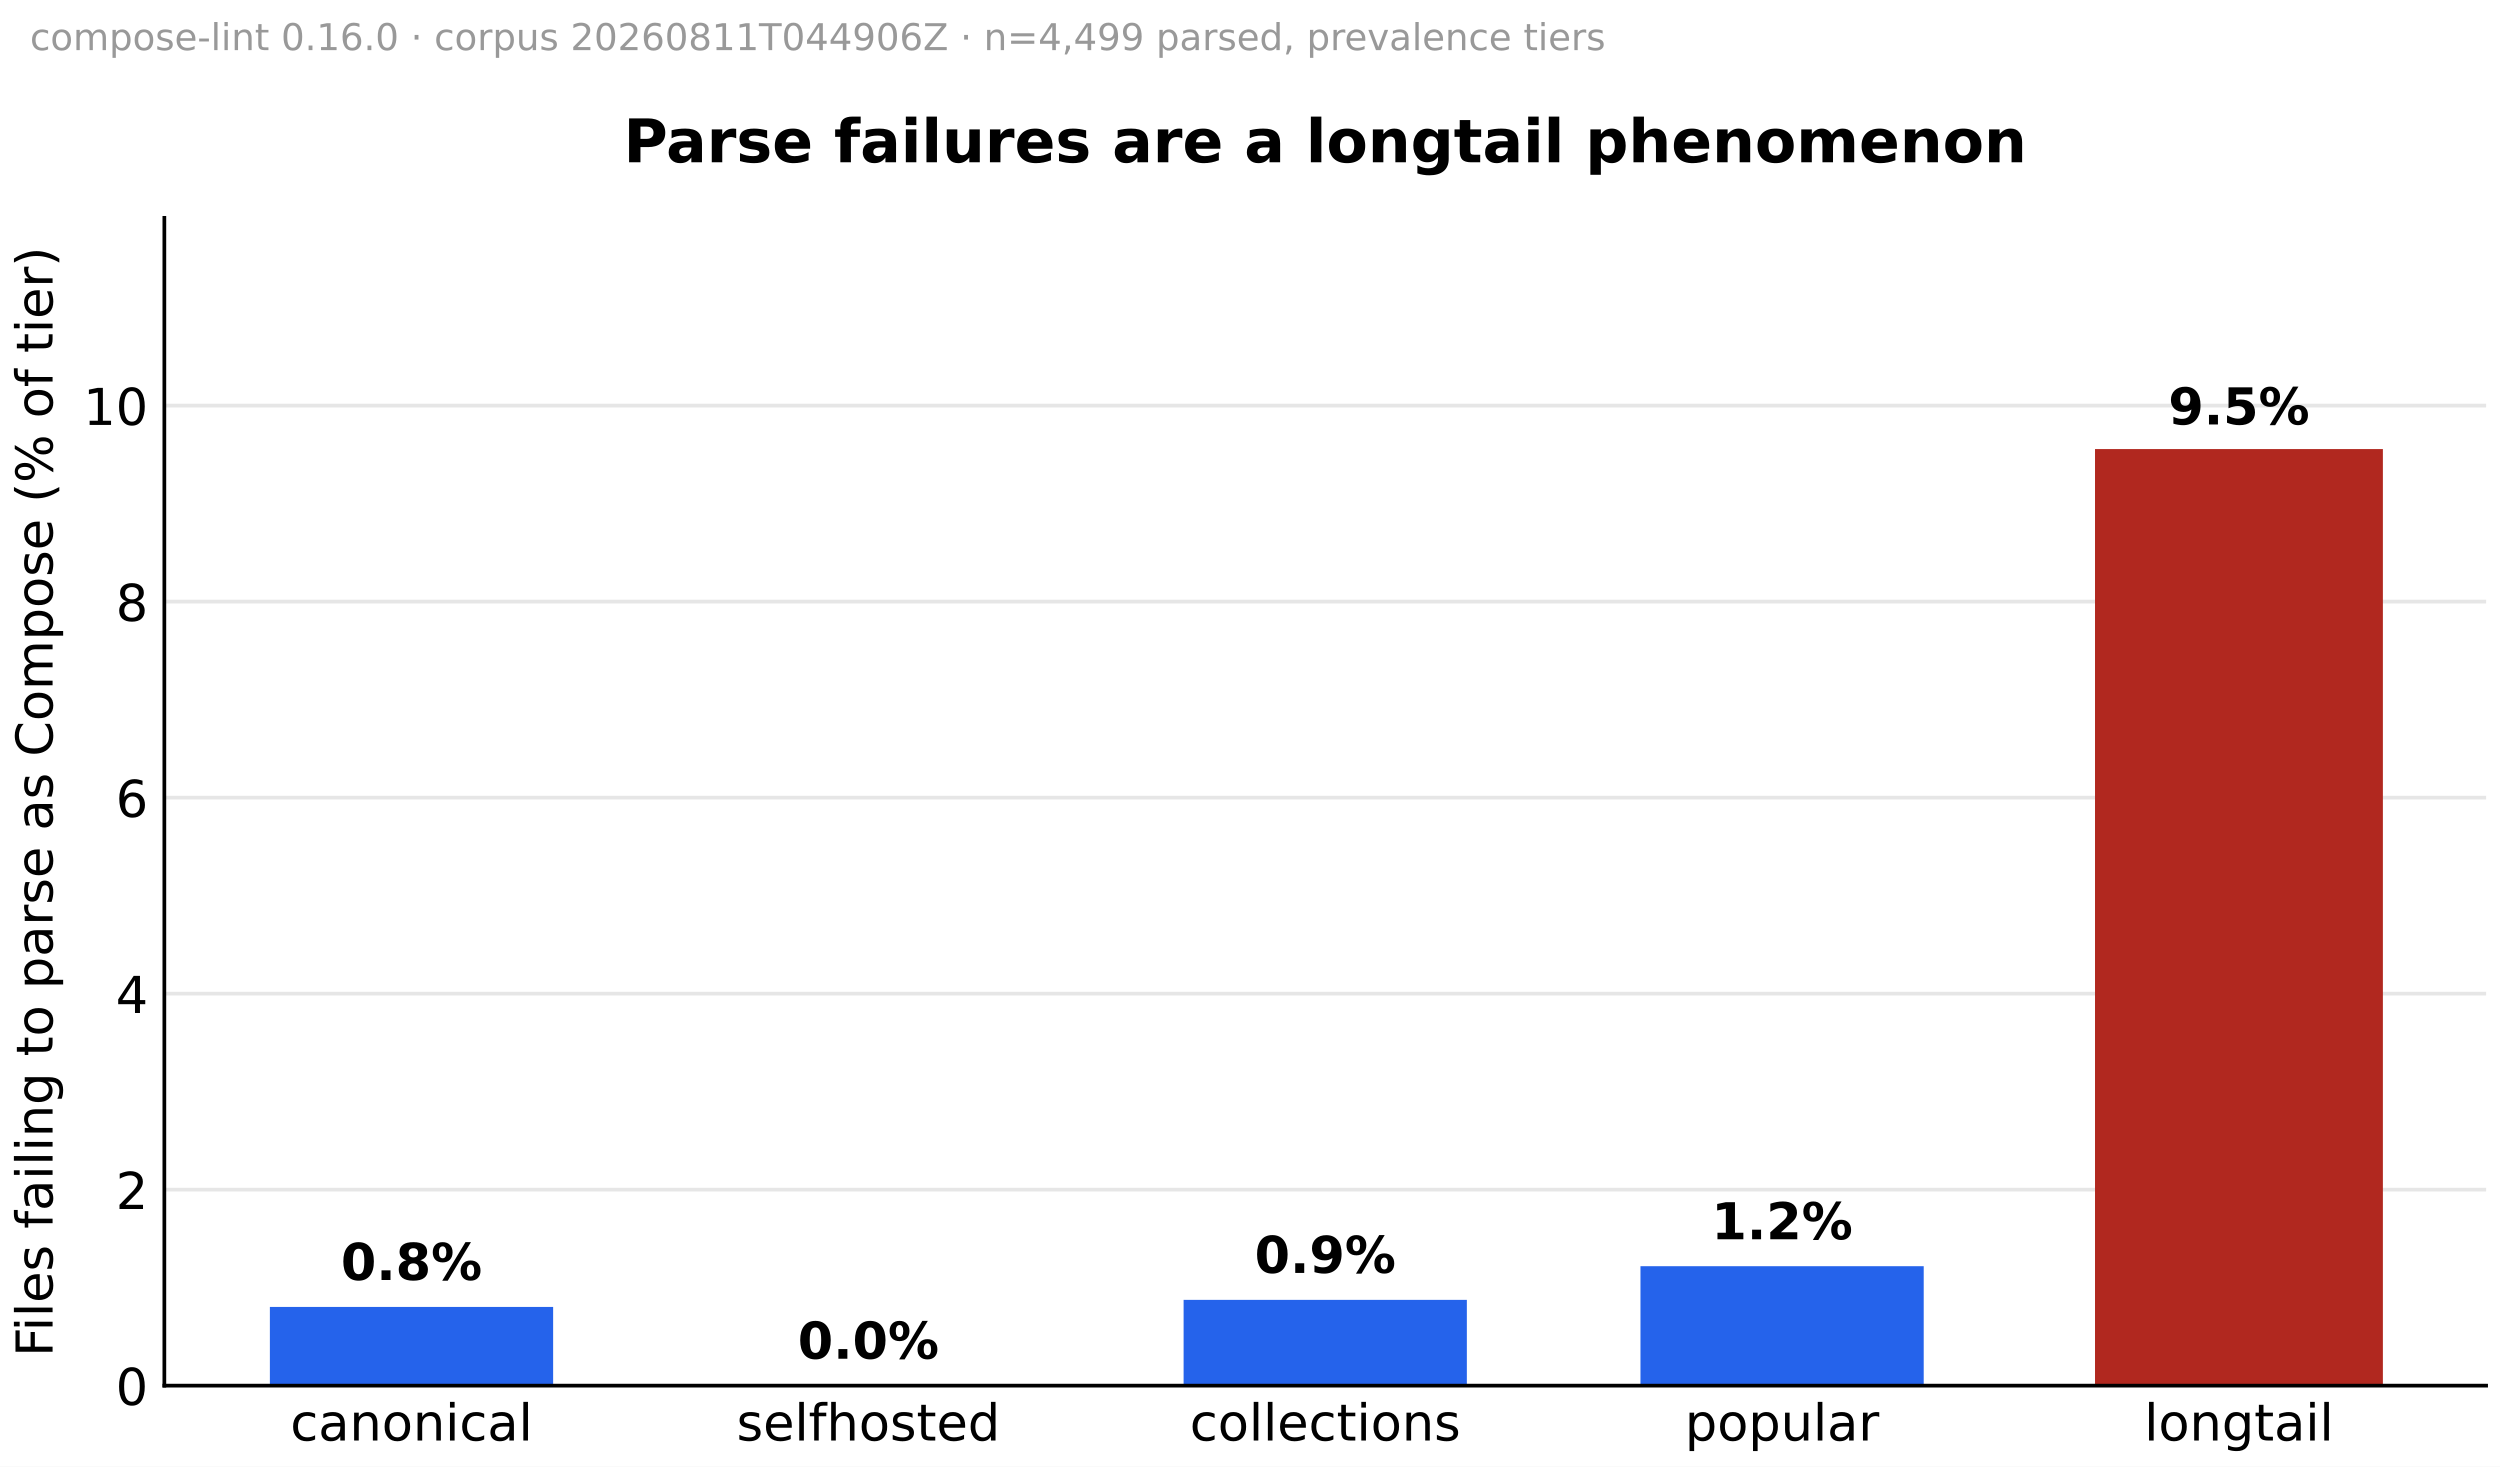
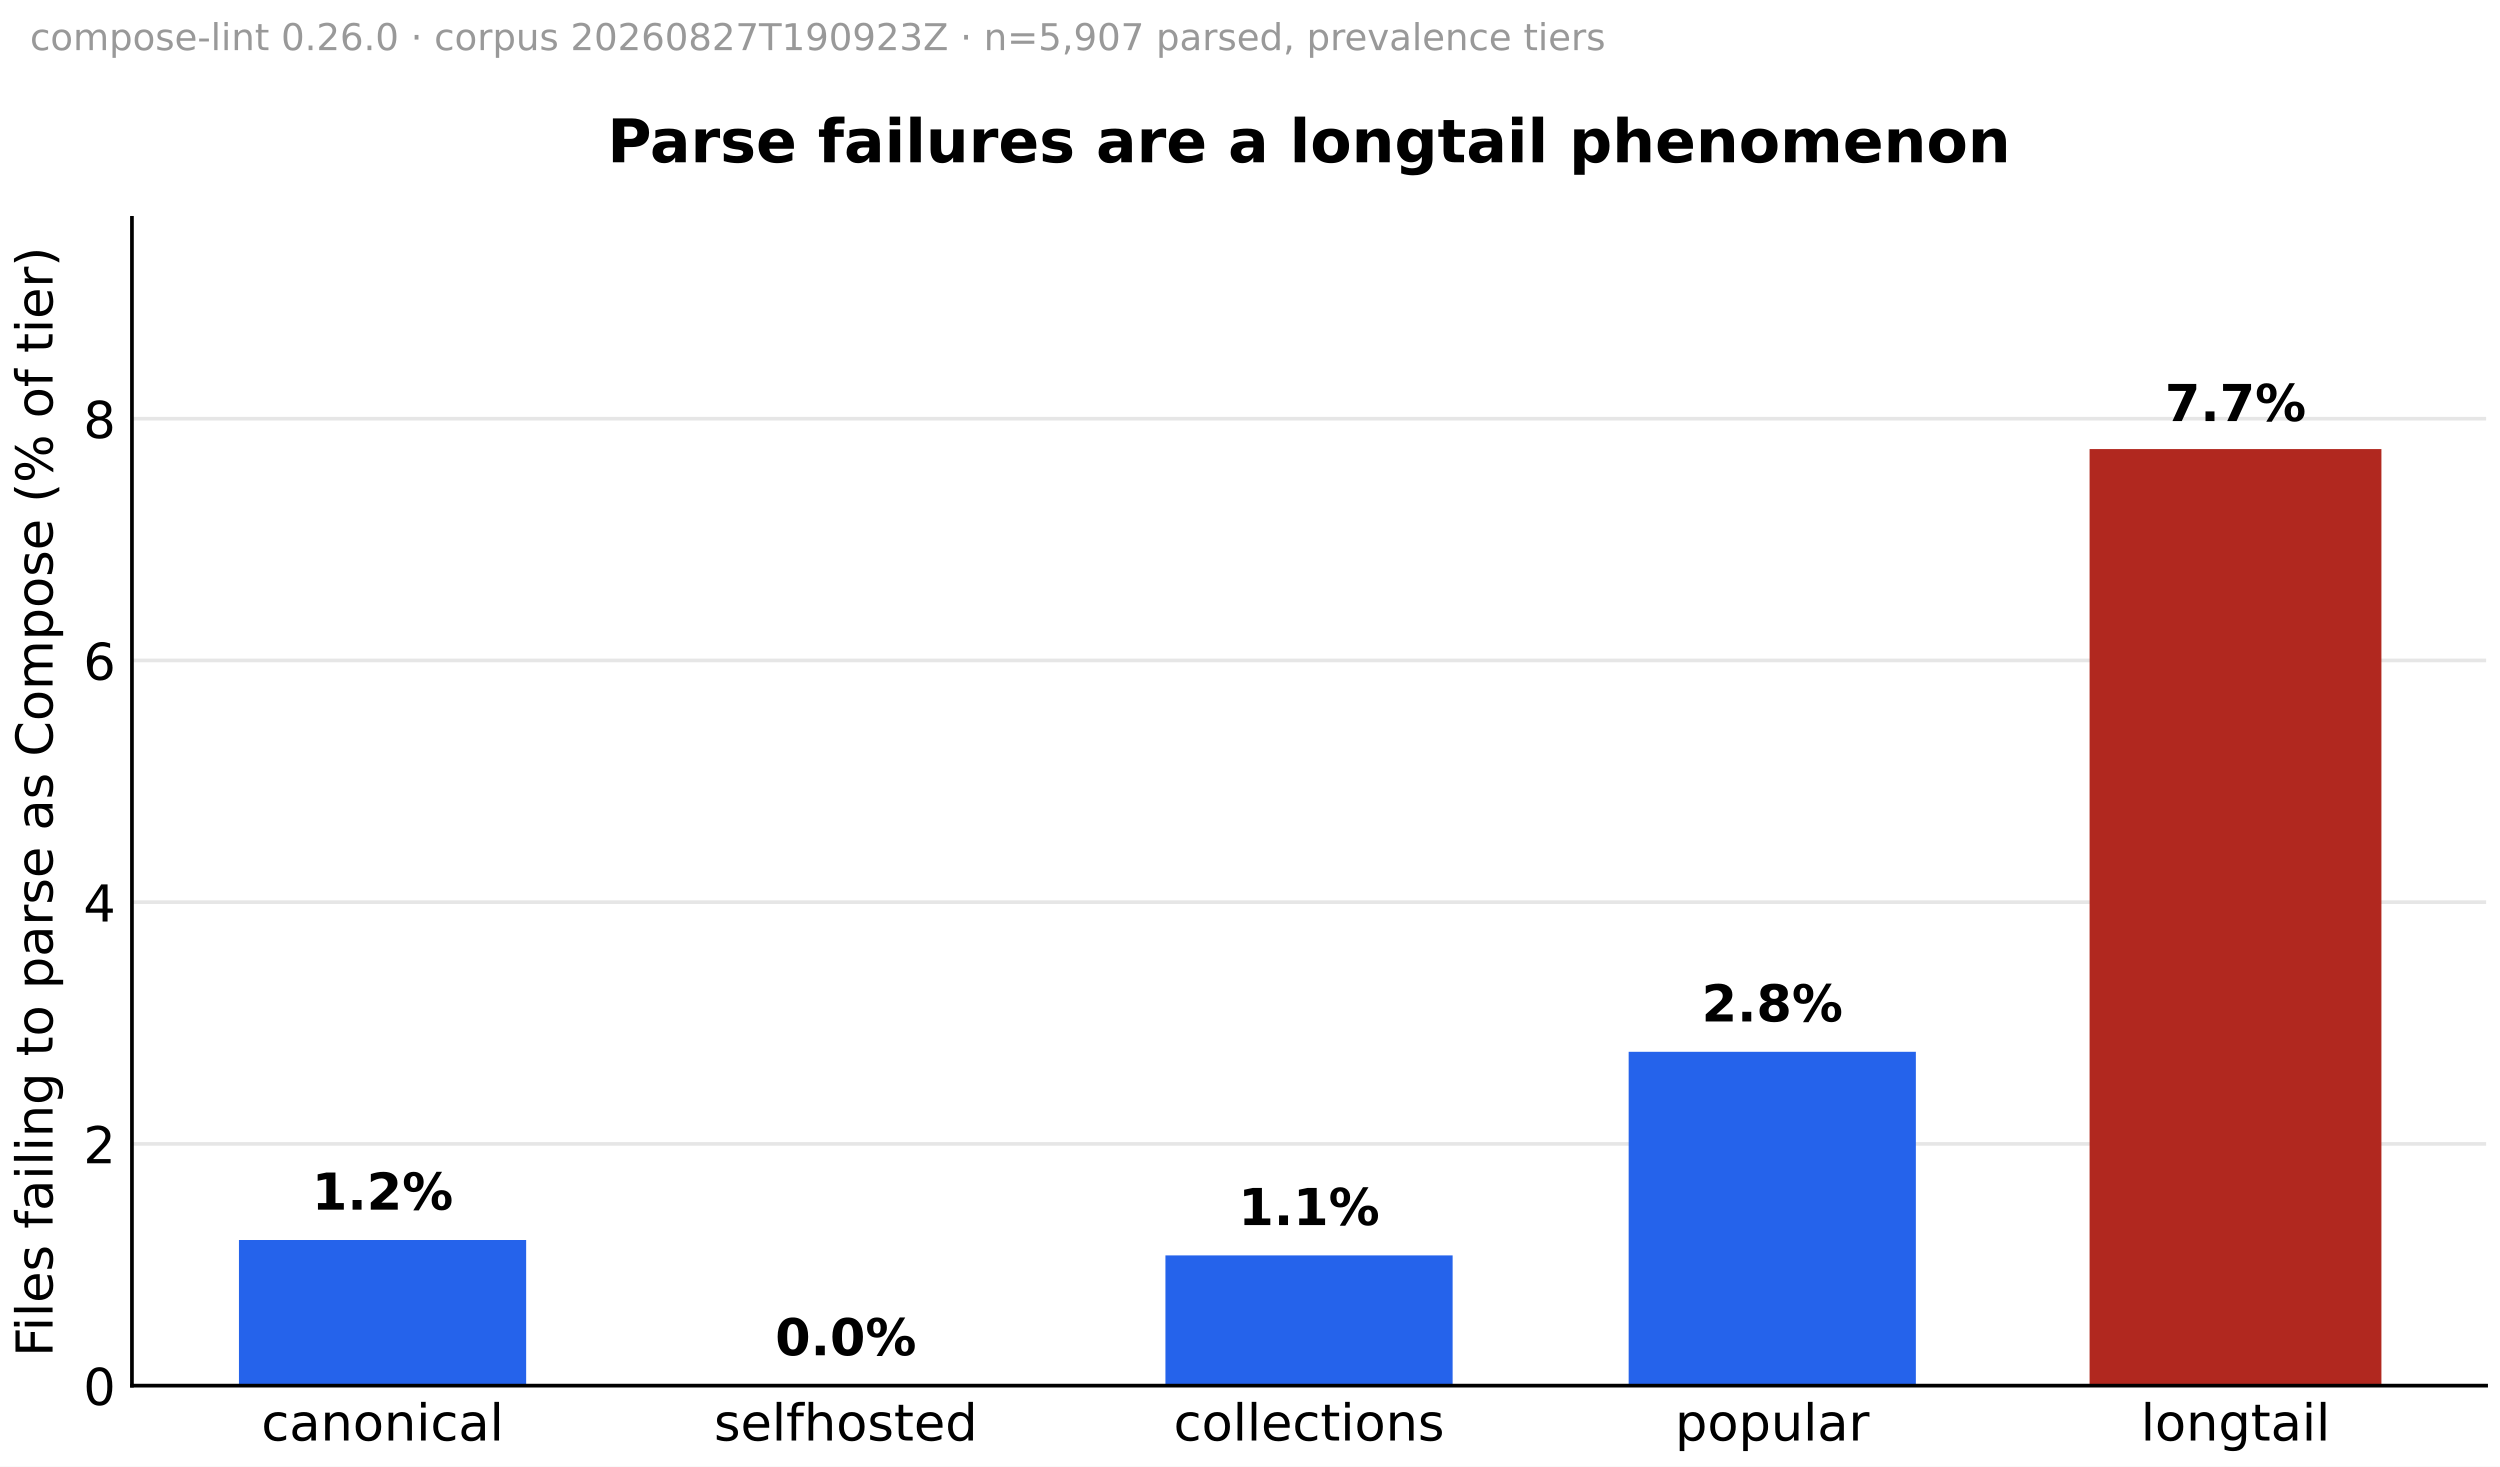
<svg xmlns="http://www.w3.org/2000/svg" width="540pt" height="316.8pt" viewBox="0 0 540 316.8" version="1.1">
  <defs>
    <style type="text/css">*{stroke-linejoin: round; stroke-linecap: butt}</style>
  </defs>
  <g id="figure_1">
    <g id="patch_1">
      <path d="M 0 316.8  L 540 316.8  L 540 0  L 0 0  z " style="fill: #ffffff" />
    </g>
    <g id="axes_1">
      <g id="patch_2">
-         <path d="M 35.499 299.299  L 537 299.299  L 537 47.054  L 35.499 47.054  z " style="fill: #ffffff" />
+         <path d="M 28.5 299.299  L 537 299.299  L 537 47.054  L 28.5 47.054  z " style="fill: #ffffff" />
      </g>
      <g id="matplotlib.axis_1">
        <g id="xtick_1">
          <g id="line2d_1" />
          <g id="text_1">
-             <text style="font-size: 11px; font-family: 'DejaVu Sans', 'Bitstream Vera Sans', 'Computer Modern Sans Serif', 'Lucida Grande', 'Verdana', 'Geneva', 'Lucid', 'Arial', 'Helvetica', 'Avant Garde', sans-serif; text-anchor: middle" x="88.885" y="311.157" transform="rotate(-0 88.88548 311.1572)">canonical</text>
+             <text style="font-size: 11px; font-family: 'DejaVu Sans', 'Bitstream Vera Sans', 'Computer Modern Sans Serif', 'Lucida Grande', 'Verdana', 'Geneva', 'Lucid', 'Arial', 'Helvetica', 'Avant Garde', sans-serif; text-anchor: middle" x="82.632" y="311.157" transform="rotate(-0 82.63178 311.1572)">canonical</text>
          </g>
        </g>
        <g id="xtick_2">
          <g id="line2d_2" />
          <g id="text_2">
-             <text style="font-size: 11px; font-family: 'DejaVu Sans', 'Bitstream Vera Sans', 'Computer Modern Sans Serif', 'Lucida Grande', 'Verdana', 'Geneva', 'Lucid', 'Arial', 'Helvetica', 'Avant Garde', sans-serif; text-anchor: middle" x="187.567" y="311.157" transform="rotate(-0 187.5673 311.1572)">selfhosted</text>
+             <text style="font-size: 11px; font-family: 'DejaVu Sans', 'Bitstream Vera Sans', 'Computer Modern Sans Serif', 'Lucida Grande', 'Verdana', 'Geneva', 'Lucid', 'Arial', 'Helvetica', 'Avant Garde', sans-serif; text-anchor: middle" x="182.691" y="311.157" transform="rotate(-0 182.6908 311.1572)">selfhosted</text>
          </g>
        </g>
        <g id="xtick_3">
          <g id="line2d_3" />
          <g id="text_3">
-             <text style="font-size: 11px; font-family: 'DejaVu Sans', 'Bitstream Vera Sans', 'Computer Modern Sans Serif', 'Lucida Grande', 'Verdana', 'Geneva', 'Lucid', 'Arial', 'Helvetica', 'Avant Garde', sans-serif; text-anchor: middle" x="286.249" y="311.157" transform="rotate(-0 286.2492 311.1572)">collections</text>
+             <text style="font-size: 11px; font-family: 'DejaVu Sans', 'Bitstream Vera Sans', 'Computer Modern Sans Serif', 'Lucida Grande', 'Verdana', 'Geneva', 'Lucid', 'Arial', 'Helvetica', 'Avant Garde', sans-serif; text-anchor: middle" x="282.75" y="311.157" transform="rotate(-0 282.7498 311.1572)">collections</text>
          </g>
        </g>
        <g id="xtick_4">
          <g id="line2d_4" />
          <g id="text_4">
-             <text style="font-size: 11px; font-family: 'DejaVu Sans', 'Bitstream Vera Sans', 'Computer Modern Sans Serif', 'Lucida Grande', 'Verdana', 'Geneva', 'Lucid', 'Arial', 'Helvetica', 'Avant Garde', sans-serif; text-anchor: middle" x="384.931" y="311.157" transform="rotate(-0 384.931 311.1572)">popular</text>
+             <text style="font-size: 11px; font-family: 'DejaVu Sans', 'Bitstream Vera Sans', 'Computer Modern Sans Serif', 'Lucida Grande', 'Verdana', 'Geneva', 'Lucid', 'Arial', 'Helvetica', 'Avant Garde', sans-serif; text-anchor: middle" x="382.809" y="311.157" transform="rotate(-0 382.8088 311.1572)">popular</text>
          </g>
        </g>
        <g id="xtick_5">
          <g id="line2d_5" />
          <g id="text_5">
-             <text style="font-size: 11px; font-family: 'DejaVu Sans', 'Bitstream Vera Sans', 'Computer Modern Sans Serif', 'Lucida Grande', 'Verdana', 'Geneva', 'Lucid', 'Arial', 'Helvetica', 'Avant Garde', sans-serif; text-anchor: middle" x="483.613" y="311.157" transform="rotate(-0 483.6129 311.1572)">longtail</text>
+             <text style="font-size: 11px; font-family: 'DejaVu Sans', 'Bitstream Vera Sans', 'Computer Modern Sans Serif', 'Lucida Grande', 'Verdana', 'Geneva', 'Lucid', 'Arial', 'Helvetica', 'Avant Garde', sans-serif; text-anchor: middle" x="482.868" y="311.157" transform="rotate(-0 482.8678 311.1572)">longtail</text>
          </g>
        </g>
      </g>
      <g id="matplotlib.axis_2">
        <g id="ytick_1">
          <g id="line2d_6">
-             <path d="M 35.499 299.299  L 537 299.299  " clip-path="url(#p70ad45af9d)" style="fill: none; stroke: #e6e6e6; stroke-width: 0.8; stroke-linecap: square" />
+             <path d="M 28.5 299.299  L 537 299.299  " clip-path="url(#p9188566daa)" style="fill: none; stroke: #e6e6e6; stroke-width: 0.8; stroke-linecap: square" />
          </g>
          <g id="line2d_7" />
          <g id="text_6">
-             <text style="font-size: 11px; font-family: 'DejaVu Sans', 'Bitstream Vera Sans', 'Computer Modern Sans Serif', 'Lucida Grande', 'Verdana', 'Geneva', 'Lucid', 'Arial', 'Helvetica', 'Avant Garde', sans-serif; text-anchor: end" x="31.999" y="303.478" transform="rotate(-0 31.9986 303.4776)">0</text>
+             <text style="font-size: 11px; font-family: 'DejaVu Sans', 'Bitstream Vera Sans', 'Computer Modern Sans Serif', 'Lucida Grande', 'Verdana', 'Geneva', 'Lucid', 'Arial', 'Helvetica', 'Avant Garde', sans-serif; text-anchor: end" x="25" y="303.478" transform="rotate(-0 24.99985 303.4776)">0</text>
          </g>
        </g>
        <g id="ytick_2">
          <g id="line2d_8">
-             <path d="M 35.499 256.961  L 537 256.961  " clip-path="url(#p70ad45af9d)" style="fill: none; stroke: #e6e6e6; stroke-width: 0.8; stroke-linecap: square" />
+             <path d="M 28.5 247.084  L 537 247.084  " clip-path="url(#p9188566daa)" style="fill: none; stroke: #e6e6e6; stroke-width: 0.8; stroke-linecap: square" />
          </g>
          <g id="line2d_9" />
          <g id="text_7">
-             <text style="font-size: 11px; font-family: 'DejaVu Sans', 'Bitstream Vera Sans', 'Computer Modern Sans Serif', 'Lucida Grande', 'Verdana', 'Geneva', 'Lucid', 'Arial', 'Helvetica', 'Avant Garde', sans-serif; text-anchor: end" x="31.999" y="261.14" transform="rotate(-0 31.9986 261.1401)">2</text>
+             <text style="font-size: 11px; font-family: 'DejaVu Sans', 'Bitstream Vera Sans', 'Computer Modern Sans Serif', 'Lucida Grande', 'Verdana', 'Geneva', 'Lucid', 'Arial', 'Helvetica', 'Avant Garde', sans-serif; text-anchor: end" x="25" y="251.263" transform="rotate(-0 24.99985 251.263)">2</text>
          </g>
        </g>
        <g id="ytick_3">
          <g id="line2d_10">
-             <path d="M 35.499 214.624  L 537 214.624  " clip-path="url(#p70ad45af9d)" style="fill: none; stroke: #e6e6e6; stroke-width: 0.8; stroke-linecap: square" />
+             <path d="M 28.5 194.87  L 537 194.87  " clip-path="url(#p9188566daa)" style="fill: none; stroke: #e6e6e6; stroke-width: 0.8; stroke-linecap: square" />
          </g>
          <g id="line2d_11" />
          <g id="text_8">
-             <text style="font-size: 11px; font-family: 'DejaVu Sans', 'Bitstream Vera Sans', 'Computer Modern Sans Serif', 'Lucida Grande', 'Verdana', 'Geneva', 'Lucid', 'Arial', 'Helvetica', 'Avant Garde', sans-serif; text-anchor: end" x="31.999" y="218.803" transform="rotate(-0 31.9986 218.8025)">4</text>
+             <text style="font-size: 11px; font-family: 'DejaVu Sans', 'Bitstream Vera Sans', 'Computer Modern Sans Serif', 'Lucida Grande', 'Verdana', 'Geneva', 'Lucid', 'Arial', 'Helvetica', 'Avant Garde', sans-serif; text-anchor: end" x="25" y="199.048" transform="rotate(-0 24.99985 199.0483)">4</text>
          </g>
        </g>
        <g id="ytick_4">
          <g id="line2d_12">
-             <path d="M 35.499 172.286  L 537 172.286  " clip-path="url(#p70ad45af9d)" style="fill: none; stroke: #e6e6e6; stroke-width: 0.8; stroke-linecap: square" />
+             <path d="M 28.5 142.655  L 537 142.655  " clip-path="url(#p9188566daa)" style="fill: none; stroke: #e6e6e6; stroke-width: 0.8; stroke-linecap: square" />
          </g>
          <g id="line2d_13" />
          <g id="text_9">
-             <text style="font-size: 11px; font-family: 'DejaVu Sans', 'Bitstream Vera Sans', 'Computer Modern Sans Serif', 'Lucida Grande', 'Verdana', 'Geneva', 'Lucid', 'Arial', 'Helvetica', 'Avant Garde', sans-serif; text-anchor: end" x="31.999" y="176.465" transform="rotate(-0 31.9986 176.465)">6</text>
+             <text style="font-size: 11px; font-family: 'DejaVu Sans', 'Bitstream Vera Sans', 'Computer Modern Sans Serif', 'Lucida Grande', 'Verdana', 'Geneva', 'Lucid', 'Arial', 'Helvetica', 'Avant Garde', sans-serif; text-anchor: end" x="25" y="146.834" transform="rotate(-0 24.99985 146.8337)">6</text>
          </g>
        </g>
        <g id="ytick_5">
          <g id="line2d_14">
-             <path d="M 35.499 129.949  L 537 129.949  " clip-path="url(#p70ad45af9d)" style="fill: none; stroke: #e6e6e6; stroke-width: 0.8; stroke-linecap: square" />
+             <path d="M 28.5 90.44  L 537 90.44  " clip-path="url(#p9188566daa)" style="fill: none; stroke: #e6e6e6; stroke-width: 0.8; stroke-linecap: square" />
          </g>
          <g id="line2d_15" />
          <g id="text_10">
-             <text style="font-size: 11px; font-family: 'DejaVu Sans', 'Bitstream Vera Sans', 'Computer Modern Sans Serif', 'Lucida Grande', 'Verdana', 'Geneva', 'Lucid', 'Arial', 'Helvetica', 'Avant Garde', sans-serif; text-anchor: end" x="31.999" y="134.127" transform="rotate(-0 31.9986 134.1275)">8</text>
+             <text style="font-size: 11px; font-family: 'DejaVu Sans', 'Bitstream Vera Sans', 'Computer Modern Sans Serif', 'Lucida Grande', 'Verdana', 'Geneva', 'Lucid', 'Arial', 'Helvetica', 'Avant Garde', sans-serif; text-anchor: end" x="25" y="94.619" transform="rotate(-0 24.99985 94.61901)">8</text>
          </g>
        </g>
-         <g id="ytick_6">
-           <g id="line2d_16">
-             <path d="M 35.499 87.611  L 537 87.611  " clip-path="url(#p70ad45af9d)" style="fill: none; stroke: #e6e6e6; stroke-width: 0.8; stroke-linecap: square" />
-           </g>
-           <g id="line2d_17" />
-           <g id="text_11">
-             <text style="font-size: 11px; font-family: 'DejaVu Sans', 'Bitstream Vera Sans', 'Computer Modern Sans Serif', 'Lucida Grande', 'Verdana', 'Geneva', 'Lucid', 'Arial', 'Helvetica', 'Avant Garde', sans-serif; text-anchor: end" x="31.999" y="91.79" transform="rotate(-0 31.9986 91.78991)">10</text>
-           </g>
-         </g>
-         <g id="text_12">
+         <g id="text_11">
          <text style="font-size: 11px; font-family: 'DejaVu Sans', 'Bitstream Vera Sans', 'Computer Modern Sans Serif', 'Lucida Grande', 'Verdana', 'Geneva', 'Lucid', 'Arial', 'Helvetica', 'Avant Garde', sans-serif; text-anchor: middle" x="11.359" y="173.177" transform="rotate(-90 11.35852 173.1766)">Files failing to parse as Compose (% of tier)</text>
        </g>
      </g>
      <g id="patch_3">
-         <path d="M 58.294 299.299  L 119.477 299.299  L 119.477 282.296  L 58.294 282.296  z " clip-path="url(#p70ad45af9d)" style="fill: #2563eb" />
+         <path d="M 51.613 299.299  L 113.65 299.299  L 113.65 267.844  L 51.613 267.844  z " clip-path="url(#p9188566daa)" style="fill: #2563eb" />
      </g>
      <g id="patch_4">
-         <path d="M 156.976 299.299  L 218.159 299.299  L 218.159 299.299  L 156.976 299.299  z " clip-path="url(#p70ad45af9d)" style="fill: #2563eb" />
+         <path d="M 151.672 299.299  L 213.709 299.299  L 213.709 299.299  L 151.672 299.299  z " clip-path="url(#p9188566daa)" style="fill: #2563eb" />
      </g>
      <g id="patch_5">
-         <path d="M 255.658 299.299  L 316.841 299.299  L 316.841 280.767  L 255.658 280.767  z " clip-path="url(#p70ad45af9d)" style="fill: #2563eb" />
+         <path d="M 251.732 299.299  L 313.768 299.299  L 313.768 271.17  L 251.732 271.17  z " clip-path="url(#p9188566daa)" style="fill: #2563eb" />
      </g>
      <g id="patch_6">
-         <path d="M 354.34 299.299  L 415.522 299.299  L 415.522 273.504  L 354.34 273.504  z " clip-path="url(#p70ad45af9d)" style="fill: #2563eb" />
+         <path d="M 351.791 299.299  L 413.827 299.299  L 413.827 227.191  L 351.791 227.191  z " clip-path="url(#p9188566daa)" style="fill: #2563eb" />
      </g>
      <g id="patch_7">
-         <path d="M 453.022 299.299  L 514.204 299.299  L 514.204 97.503  L 453.022 97.503  z " clip-path="url(#p70ad45af9d)" style="fill: #b1281f; stroke: #b1281f; stroke-linejoin: miter" />
+         <path d="M 451.85 299.299  L 513.886 299.299  L 513.886 97.503  L 451.85 97.503  z " clip-path="url(#p9188566daa)" style="fill: #b1281f; stroke: #b1281f; stroke-linejoin: miter" />
      </g>
      <g id="patch_8">
-         <path d="M 35.499 299.299  L 35.499 47.054  " style="fill: none; stroke: #000000; stroke-width: 0.8; stroke-linejoin: miter; stroke-linecap: square" />
+         <path d="M 28.5 299.299  L 28.5 47.054  " style="fill: none; stroke: #000000; stroke-width: 0.8; stroke-linejoin: miter; stroke-linecap: square" />
      </g>
      <g id="patch_9">
-         <path d="M 35.499 299.299  L 537 299.299  " style="fill: none; stroke: #000000; stroke-width: 0.8; stroke-linejoin: miter; stroke-linecap: square" />
+         <path d="M 28.5 299.299  L 537 299.299  " style="fill: none; stroke: #000000; stroke-width: 0.8; stroke-linejoin: miter; stroke-linecap: square" />
+       </g>
+       <g id="text_12">
+         <text style="font-weight: 700; font-size: 11px; font-family: 'DejaVu Sans', 'Bitstream Vera Sans', 'Computer Modern Sans Serif', 'Lucida Grande', 'Verdana', 'Geneva', 'Lucid', 'Arial', 'Helvetica', 'Avant Garde', sans-serif; text-anchor: middle" x="82.632" y="261.286" transform="rotate(-0 82.63178 261.2856)">1.2%</text>
      </g>
      <g id="text_13">
-         <text style="font-weight: 700; font-size: 11px; font-family: 'DejaVu Sans', 'Bitstream Vera Sans', 'Computer Modern Sans Serif', 'Lucida Grande', 'Verdana', 'Geneva', 'Lucid', 'Arial', 'Helvetica', 'Avant Garde', sans-serif; text-anchor: middle" x="88.885" y="276.478" transform="rotate(-0 88.88548 276.478)">0.8%</text>
+         <text style="font-weight: 700; font-size: 11px; font-family: 'DejaVu Sans', 'Bitstream Vera Sans', 'Computer Modern Sans Serif', 'Lucida Grande', 'Verdana', 'Geneva', 'Lucid', 'Arial', 'Helvetica', 'Avant Garde', sans-serif; text-anchor: middle" x="182.691" y="292.74" transform="rotate(-0 182.6908 292.7402)">0.0%</text>
      </g>
      <g id="text_14">
-         <text style="font-weight: 700; font-size: 11px; font-family: 'DejaVu Sans', 'Bitstream Vera Sans', 'Computer Modern Sans Serif', 'Lucida Grande', 'Verdana', 'Geneva', 'Lucid', 'Arial', 'Helvetica', 'Avant Garde', sans-serif; text-anchor: middle" x="187.567" y="293.481" transform="rotate(-0 187.5673 293.481)">0.0%</text>
+         <text style="font-weight: 700; font-size: 11px; font-family: 'DejaVu Sans', 'Bitstream Vera Sans', 'Computer Modern Sans Serif', 'Lucida Grande', 'Verdana', 'Geneva', 'Lucid', 'Arial', 'Helvetica', 'Avant Garde', sans-serif; text-anchor: middle" x="282.75" y="264.611" transform="rotate(-0 282.7498 264.6111)">1.1%</text>
      </g>
      <g id="text_15">
-         <text style="font-weight: 700; font-size: 11px; font-family: 'DejaVu Sans', 'Bitstream Vera Sans', 'Computer Modern Sans Serif', 'Lucida Grande', 'Verdana', 'Geneva', 'Lucid', 'Arial', 'Helvetica', 'Avant Garde', sans-serif; text-anchor: middle" x="286.249" y="274.949" transform="rotate(-0 286.2492 274.9494)">0.9%</text>
+         <text style="font-weight: 700; font-size: 11px; font-family: 'DejaVu Sans', 'Bitstream Vera Sans', 'Computer Modern Sans Serif', 'Lucida Grande', 'Verdana', 'Geneva', 'Lucid', 'Arial', 'Helvetica', 'Avant Garde', sans-serif; text-anchor: middle" x="382.809" y="220.632" transform="rotate(-0 382.8088 220.6323)">2.8%</text>
      </g>
      <g id="text_16">
-         <text style="font-weight: 700; font-size: 11px; font-family: 'DejaVu Sans', 'Bitstream Vera Sans', 'Computer Modern Sans Serif', 'Lucida Grande', 'Verdana', 'Geneva', 'Lucid', 'Arial', 'Helvetica', 'Avant Garde', sans-serif; text-anchor: middle" x="384.931" y="267.686" transform="rotate(-0 384.931 267.6864)">1.2%</text>
+         <text style="font-weight: 700; font-size: 11px; font-family: 'DejaVu Sans', 'Bitstream Vera Sans', 'Computer Modern Sans Serif', 'Lucida Grande', 'Verdana', 'Geneva', 'Lucid', 'Arial', 'Helvetica', 'Avant Garde', sans-serif; text-anchor: middle" x="482.868" y="90.944" transform="rotate(-0 482.8678 90.94447)">7.7%</text>
      </g>
      <g id="text_17">
-         <text style="font-weight: 700; font-size: 11px; font-family: 'DejaVu Sans', 'Bitstream Vera Sans', 'Computer Modern Sans Serif', 'Lucida Grande', 'Verdana', 'Geneva', 'Lucid', 'Arial', 'Helvetica', 'Avant Garde', sans-serif; text-anchor: middle" x="483.613" y="91.685" transform="rotate(-0 483.6129 91.68525)">9.5%</text>
-       </g>
-       <g id="text_18">
-         <text style="font-weight: 700; font-size: 13px; font-family: 'DejaVu Sans', 'Bitstream Vera Sans', 'Computer Modern Sans Serif', 'Lucida Grande', 'Verdana', 'Geneva', 'Lucid', 'Arial', 'Helvetica', 'Avant Garde', sans-serif; text-anchor: middle" x="286.249" y="35.054" transform="rotate(-0 286.2492 35.05421)">Parse failures are a longtail phenomenon</text>
+         <text style="font-weight: 700; font-size: 13px; font-family: 'DejaVu Sans', 'Bitstream Vera Sans', 'Computer Modern Sans Serif', 'Lucida Grande', 'Verdana', 'Geneva', 'Lucid', 'Arial', 'Helvetica', 'Avant Garde', sans-serif; text-anchor: middle" x="282.75" y="35.054" transform="rotate(-0 282.7498 35.05421)">Parse failures are a longtail phenomenon</text>
      </g>
    </g>
-     <g id="text_19">
-       <text style="font-size: 8px; font-family: 'DejaVu Sans', 'Bitstream Vera Sans', 'Computer Modern Sans Serif', 'Lucida Grande', 'Verdana', 'Geneva', 'Lucid', 'Arial', 'Helvetica', 'Avant Garde', sans-serif; text-anchor: start; fill: #999999" x="6.48" y="10.831" transform="rotate(-0 6.48 10.83075)">compose-lint 0.16.0  ·  corpus 20260811T044906Z  ·  n=4,499 parsed, prevalence tiers</text>
+     <g id="text_18">
+       <text style="font-size: 8px; font-family: 'DejaVu Sans', 'Bitstream Vera Sans', 'Computer Modern Sans Serif', 'Lucida Grande', 'Verdana', 'Geneva', 'Lucid', 'Arial', 'Helvetica', 'Avant Garde', sans-serif; text-anchor: start; fill: #999999" x="6.48" y="10.831" transform="rotate(-0 6.48 10.83075)">compose-lint 0.26.0  ·  corpus 20260827T190923Z  ·  n=5,907 parsed, prevalence tiers</text>
    </g>
  </g>
  <defs>
-     <clipPath id="p70ad45af9d">
-       <rect x="35.499" y="47.054" width="501.501" height="252.245" />
+     <clipPath id="p9188566daa">
+       <rect x="28.5" y="47.054" width="508.5" height="252.245" />
    </clipPath>
  </defs>
</svg>
